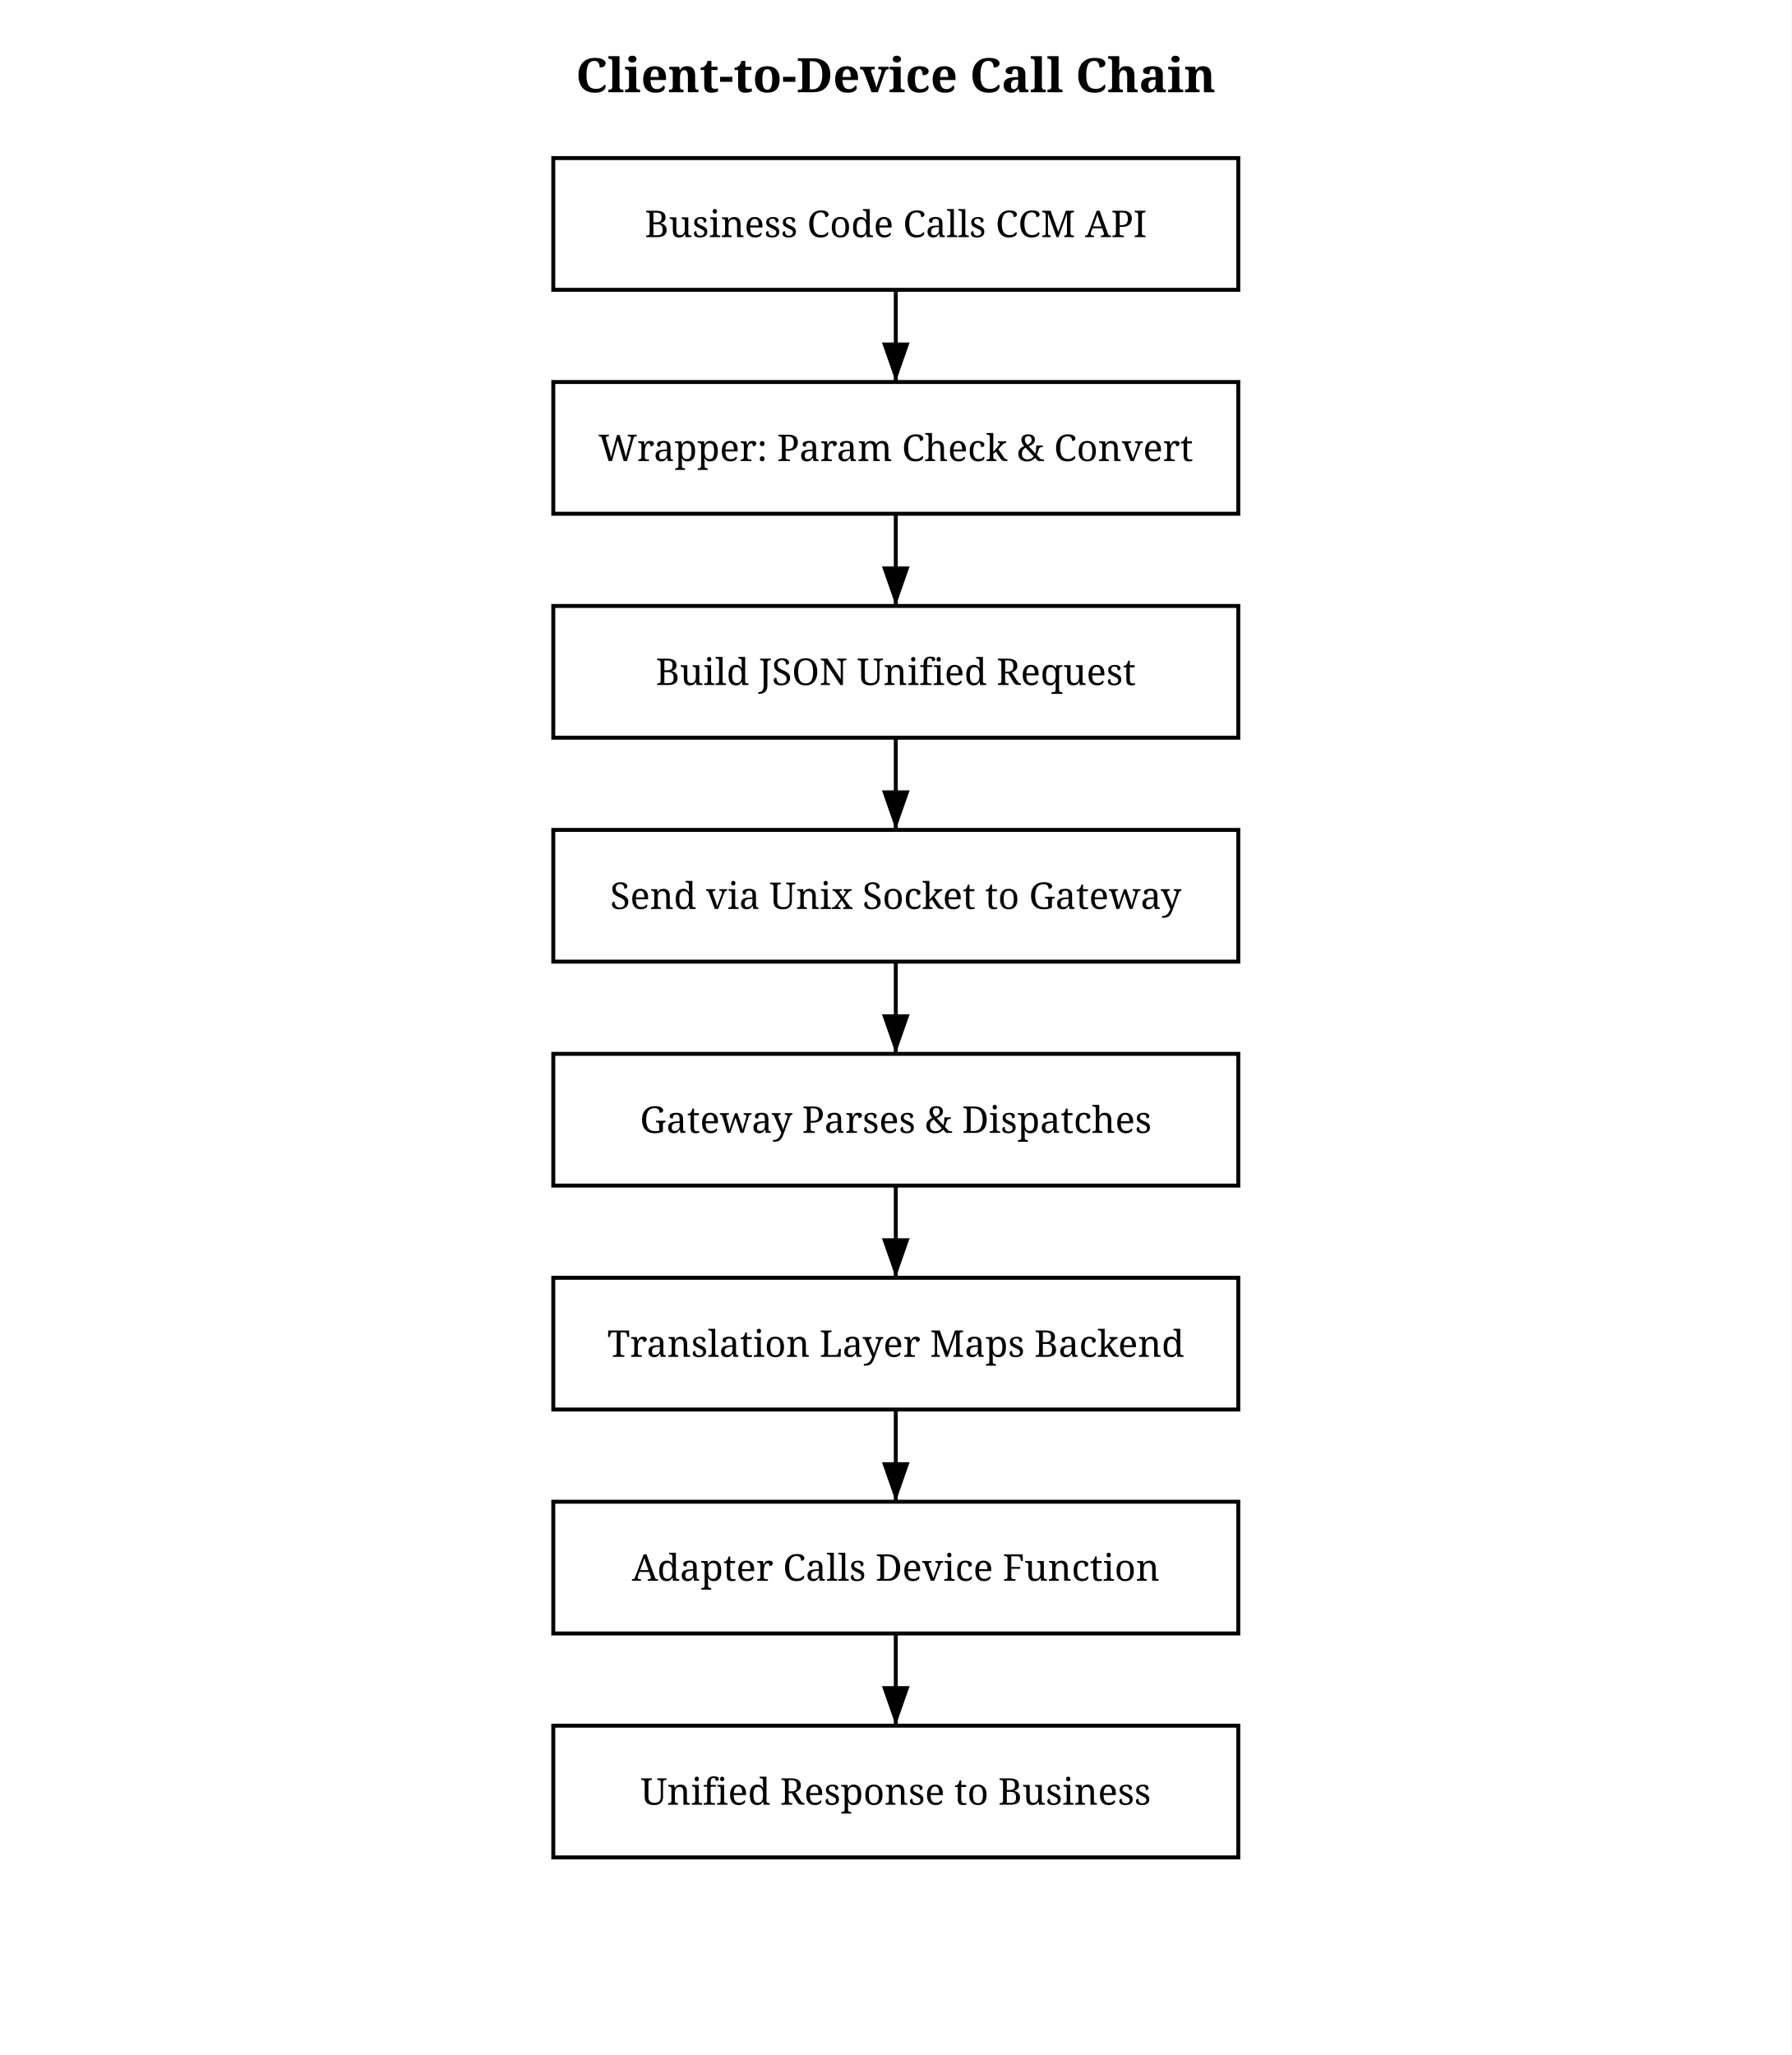
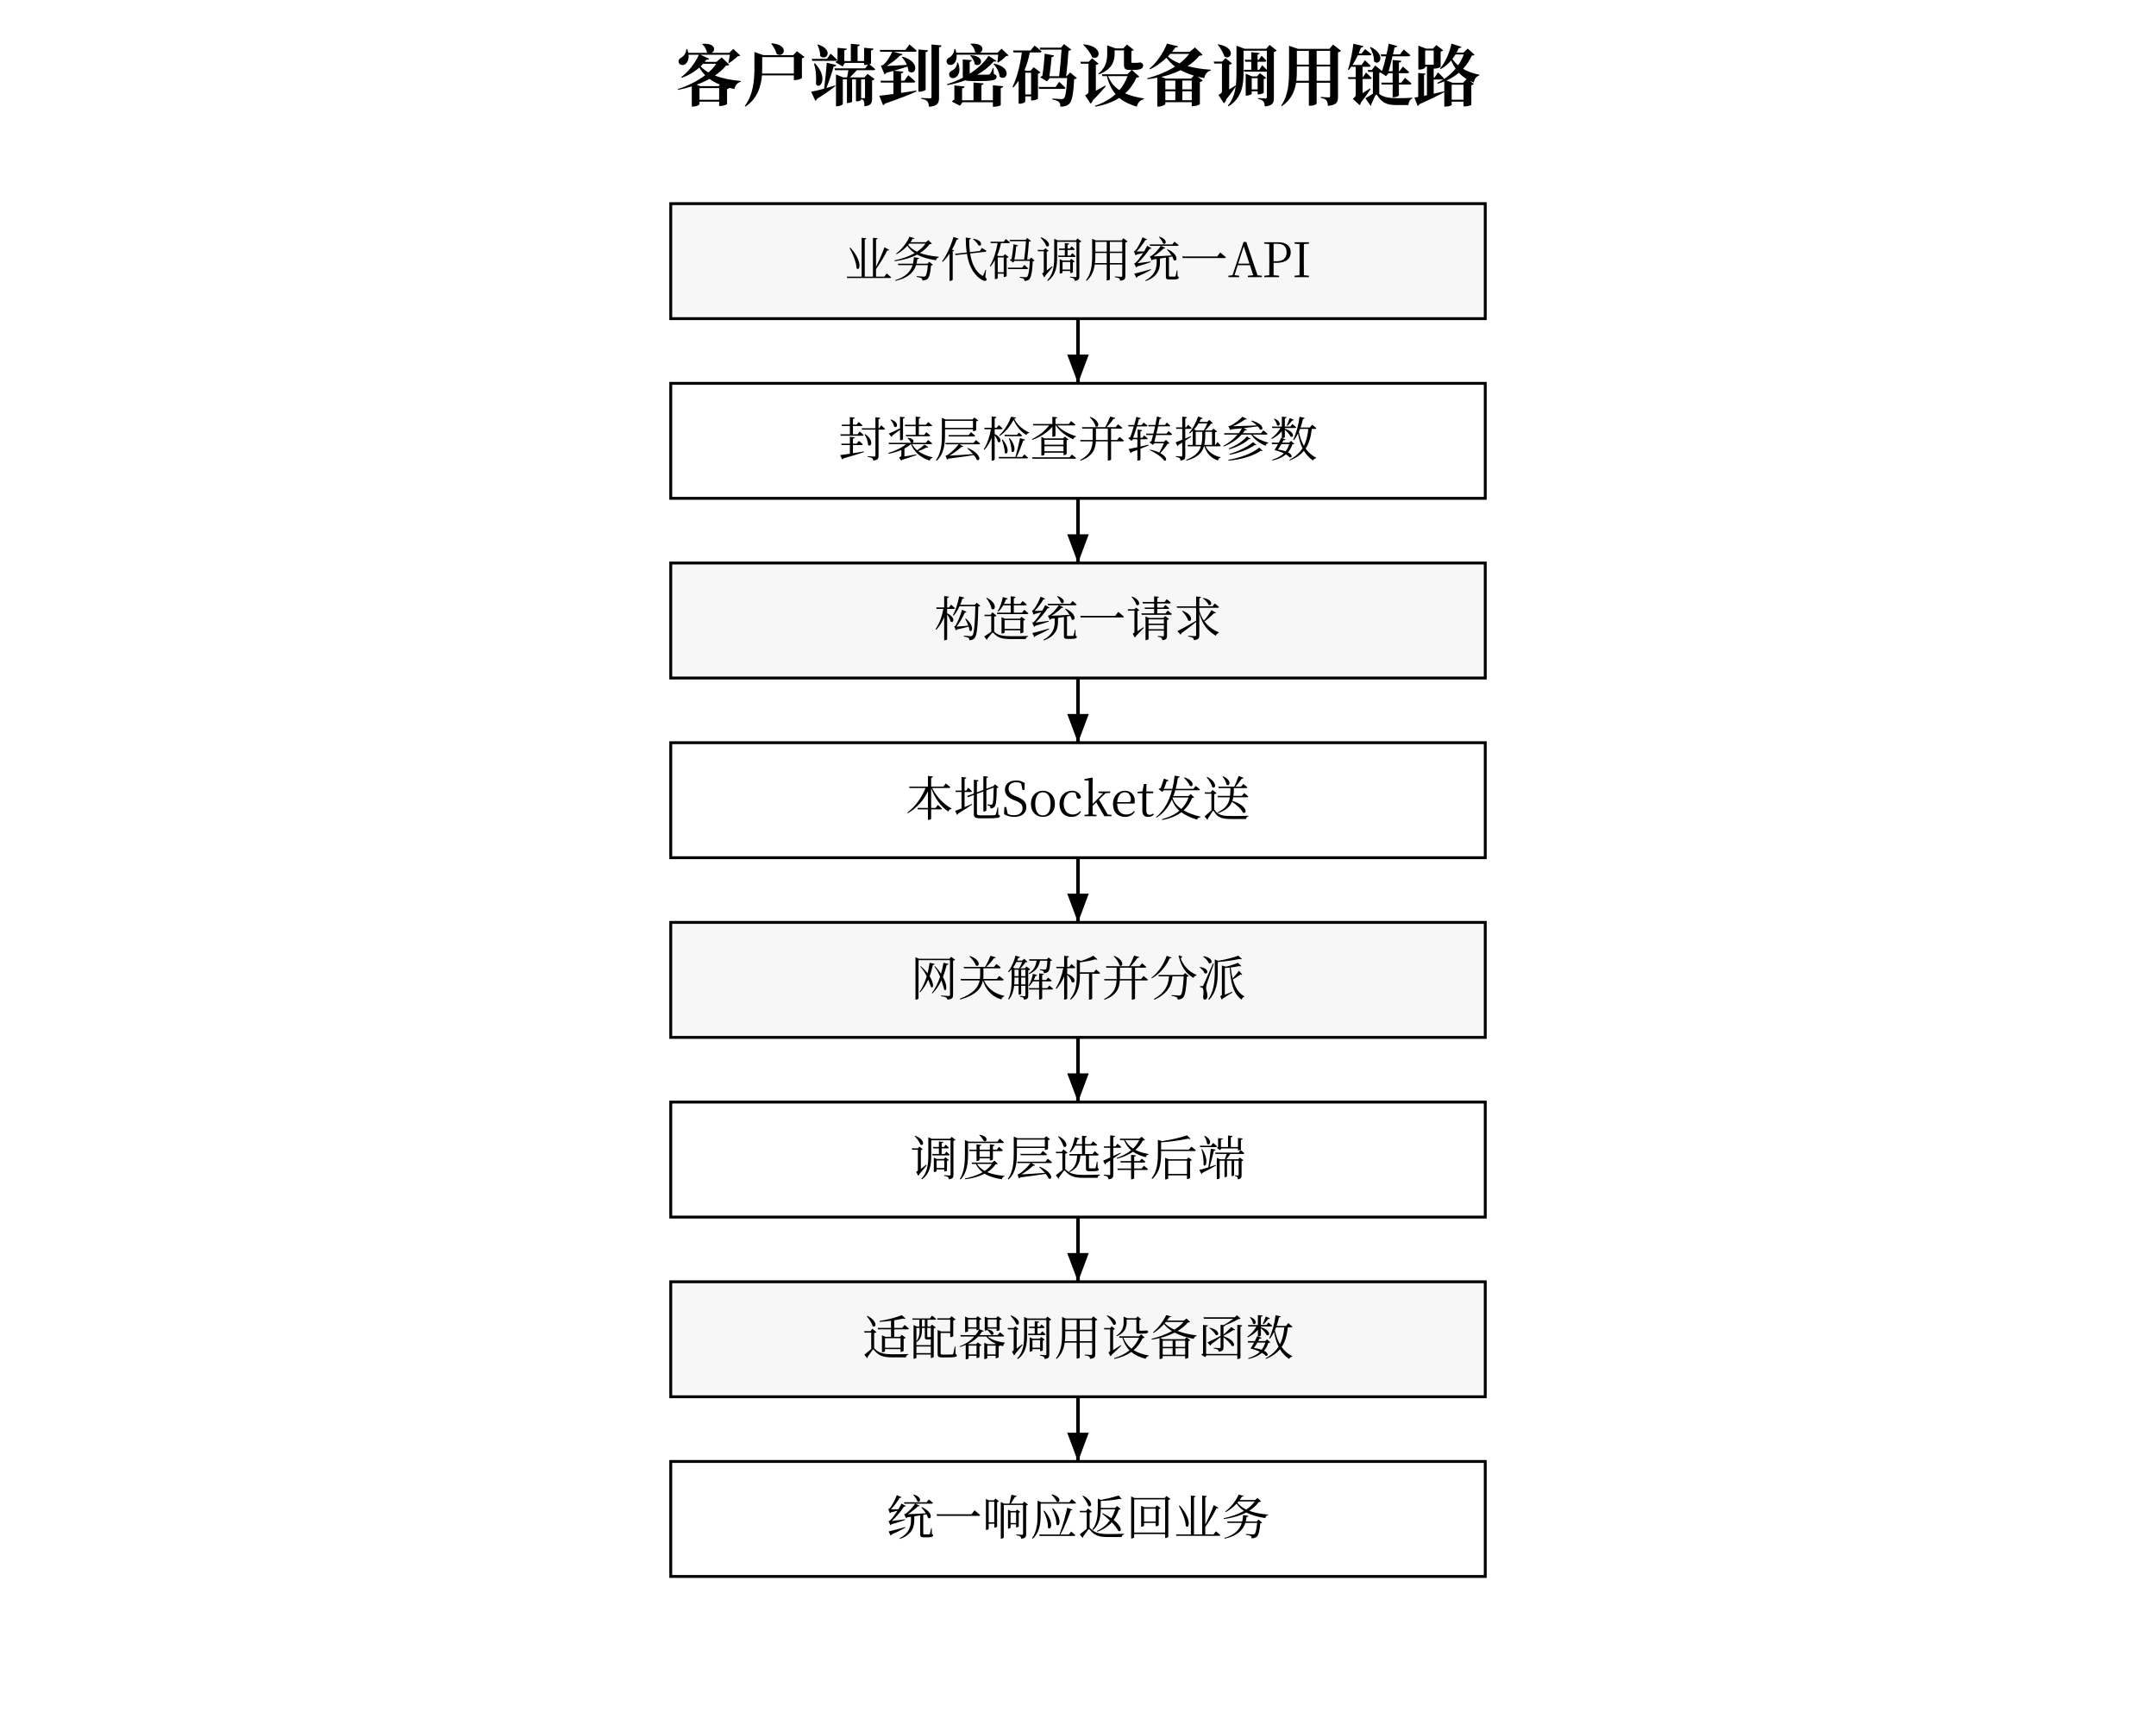
- <svg xmlns="http://www.w3.org/2000/svg" width="680" height="780" viewBox="0 0 680 780">
+ <svg xmlns="http://www.w3.org/2000/svg" width="900" height="720" viewBox="0 0 900 720">
  <defs>
-     <marker id="arrow" markerWidth="10" markerHeight="7" refX="10" refY="3.5" orient="auto">
-       <polygon points="0 0, 10 3.5, 0 7" fill="#000" />
+     <marker id="arrow" markerWidth="10" markerHeight="10" refX="8" refY="3" orient="auto" markerUnits="strokeWidth">
+       <path d="M0,0 L0,6 L8,3 z" fill="#000000" />
    </marker>
  </defs>
-   <rect width="100%" height="100%" fill="white" />
-   <text x="340" y="35" text-anchor="middle" font-family="SimSun, Microsoft YaHei, serif" font-size="18" font-weight="bold">Client-to-Device Call Chain</text>
-   <rect x="210" y="60" width="260" height="50" fill="none" stroke="#000" stroke-width="1.5" />
-   <text x="340" y="90" text-anchor="middle" font-family="SimSun, Microsoft YaHei, serif" font-size="14">Business Code Calls CCM API</text>
-   <line x1="340" y1="110" x2="340" y2="145" stroke="#000" stroke-width="1.5" marker-end="url(#arrow)" />
-   <rect x="210" y="145" width="260" height="50" fill="none" stroke="#000" stroke-width="1.5" />
-   <text x="340" y="175" text-anchor="middle" font-family="SimSun, Microsoft YaHei, serif" font-size="14">Wrapper: Param Check &amp; Convert</text>
-   <line x1="340" y1="195" x2="340" y2="230" stroke="#000" stroke-width="1.5" marker-end="url(#arrow)" />
-   <rect x="210" y="230" width="260" height="50" fill="none" stroke="#000" stroke-width="1.5" />
-   <text x="340" y="260" text-anchor="middle" font-family="SimSun, Microsoft YaHei, serif" font-size="14">Build JSON Unified Request</text>
-   <line x1="340" y1="280" x2="340" y2="315" stroke="#000" stroke-width="1.5" marker-end="url(#arrow)" />
-   <rect x="210" y="315" width="260" height="50" fill="none" stroke="#000" stroke-width="1.5" />
-   <text x="340" y="345" text-anchor="middle" font-family="SimSun, Microsoft YaHei, serif" font-size="14">Send via Unix Socket to Gateway</text>
-   <line x1="340" y1="365" x2="340" y2="400" stroke="#000" stroke-width="1.5" marker-end="url(#arrow)" />
-   <rect x="210" y="400" width="260" height="50" fill="none" stroke="#000" stroke-width="1.5" />
-   <text x="340" y="430" text-anchor="middle" font-family="SimSun, Microsoft YaHei, serif" font-size="14">Gateway Parses &amp; Dispatches</text>
-   <line x1="340" y1="450" x2="340" y2="485" stroke="#000" stroke-width="1.5" marker-end="url(#arrow)" />
-   <rect x="210" y="485" width="260" height="50" fill="none" stroke="#000" stroke-width="1.5" />
-   <text x="340" y="515" text-anchor="middle" font-family="SimSun, Microsoft YaHei, serif" font-size="14">Translation Layer Maps Backend</text>
-   <line x1="340" y1="535" x2="340" y2="570" stroke="#000" stroke-width="1.5" marker-end="url(#arrow)" />
-   <rect x="210" y="570" width="260" height="50" fill="none" stroke="#000" stroke-width="1.5" />
-   <text x="340" y="600" text-anchor="middle" font-family="SimSun, Microsoft YaHei, serif" font-size="14">Adapter Calls Device Function</text>
-   <line x1="340" y1="620" x2="340" y2="655" stroke="#000" stroke-width="1.5" marker-end="url(#arrow)" />
-   <rect x="210" y="655" width="260" height="50" fill="none" stroke="#000" stroke-width="1.5" />
-   <text x="340" y="685" text-anchor="middle" font-family="SimSun, Microsoft YaHei, serif" font-size="14">Unified Response to Business</text>
+   <rect x="0" y="0" width="900" height="720" fill="#ffffff" />
+   <text x="450" y="42" font-family="SimSun, Songti SC, Noto Serif CJK SC, Microsoft YaHei, Arial, sans-serif" font-size="28" font-weight="bold" text-anchor="middle" fill="#000000">客户端到密码设备调用链路</text>
+   <rect x="280" y="85" width="340" height="48" rx="0" ry="0" fill="#f7f7f7" stroke="#000000" stroke-width="1.2" />
+   <text x="450.0" y="115.667" font-family="SimSun, Songti SC, Noto Serif CJK SC, Microsoft YaHei, Arial, sans-serif" font-size="20" font-weight="normal" text-anchor="middle" fill="#000000">业务代码调用统一API</text>
+   <line x1="450" y1="133" x2="450" y2="160" stroke="#000000" stroke-width="1.5" marker-end="url(#arrow)" />
+   <rect x="280" y="160" width="340" height="48" rx="0" ry="0" fill="#ffffff" stroke="#000000" stroke-width="1.2" />
+   <text x="450.0" y="190.667" font-family="SimSun, Songti SC, Noto Serif CJK SC, Microsoft YaHei, Arial, sans-serif" font-size="20" font-weight="normal" text-anchor="middle" fill="#000000">封装层检查并转换参数</text>
+   <line x1="450" y1="208" x2="450" y2="235" stroke="#000000" stroke-width="1.5" marker-end="url(#arrow)" />
+   <rect x="280" y="235" width="340" height="48" rx="0" ry="0" fill="#f7f7f7" stroke="#000000" stroke-width="1.2" />
+   <text x="450.0" y="265.667" font-family="SimSun, Songti SC, Noto Serif CJK SC, Microsoft YaHei, Arial, sans-serif" font-size="20" font-weight="normal" text-anchor="middle" fill="#000000">构造统一请求</text>
+   <line x1="450" y1="283" x2="450" y2="310" stroke="#000000" stroke-width="1.5" marker-end="url(#arrow)" />
+   <rect x="280" y="310" width="340" height="48" rx="0" ry="0" fill="#ffffff" stroke="#000000" stroke-width="1.2" />
+   <text x="450.0" y="340.667" font-family="SimSun, Songti SC, Noto Serif CJK SC, Microsoft YaHei, Arial, sans-serif" font-size="20" font-weight="normal" text-anchor="middle" fill="#000000">本地Socket发送</text>
+   <line x1="450" y1="358" x2="450" y2="385" stroke="#000000" stroke-width="1.5" marker-end="url(#arrow)" />
+   <rect x="280" y="385" width="340" height="48" rx="0" ry="0" fill="#f7f7f7" stroke="#000000" stroke-width="1.2" />
+   <text x="450.0" y="415.667" font-family="SimSun, Songti SC, Noto Serif CJK SC, Microsoft YaHei, Arial, sans-serif" font-size="20" font-weight="normal" text-anchor="middle" fill="#000000">网关解析并分派</text>
+   <line x1="450" y1="433" x2="450" y2="460" stroke="#000000" stroke-width="1.5" marker-end="url(#arrow)" />
+   <rect x="280" y="460" width="340" height="48" rx="0" ry="0" fill="#ffffff" stroke="#000000" stroke-width="1.2" />
+   <text x="450.0" y="490.667" font-family="SimSun, Songti SC, Noto Serif CJK SC, Microsoft YaHei, Arial, sans-serif" font-size="20" font-weight="normal" text-anchor="middle" fill="#000000">调度层选择后端</text>
+   <line x1="450" y1="508" x2="450" y2="535" stroke="#000000" stroke-width="1.5" marker-end="url(#arrow)" />
+   <rect x="280" y="535" width="340" height="48" rx="0" ry="0" fill="#f7f7f7" stroke="#000000" stroke-width="1.2" />
+   <text x="450.0" y="565.667" font-family="SimSun, Songti SC, Noto Serif CJK SC, Microsoft YaHei, Arial, sans-serif" font-size="20" font-weight="normal" text-anchor="middle" fill="#000000">适配器调用设备函数</text>
+   <line x1="450" y1="583" x2="450" y2="610" stroke="#000000" stroke-width="1.5" marker-end="url(#arrow)" />
+   <rect x="280" y="610" width="340" height="48" rx="0" ry="0" fill="#ffffff" stroke="#000000" stroke-width="1.2" />
+   <text x="450.0" y="640.667" font-family="SimSun, Songti SC, Noto Serif CJK SC, Microsoft YaHei, Arial, sans-serif" font-size="20" font-weight="normal" text-anchor="middle" fill="#000000">统一响应返回业务</text>
</svg>
